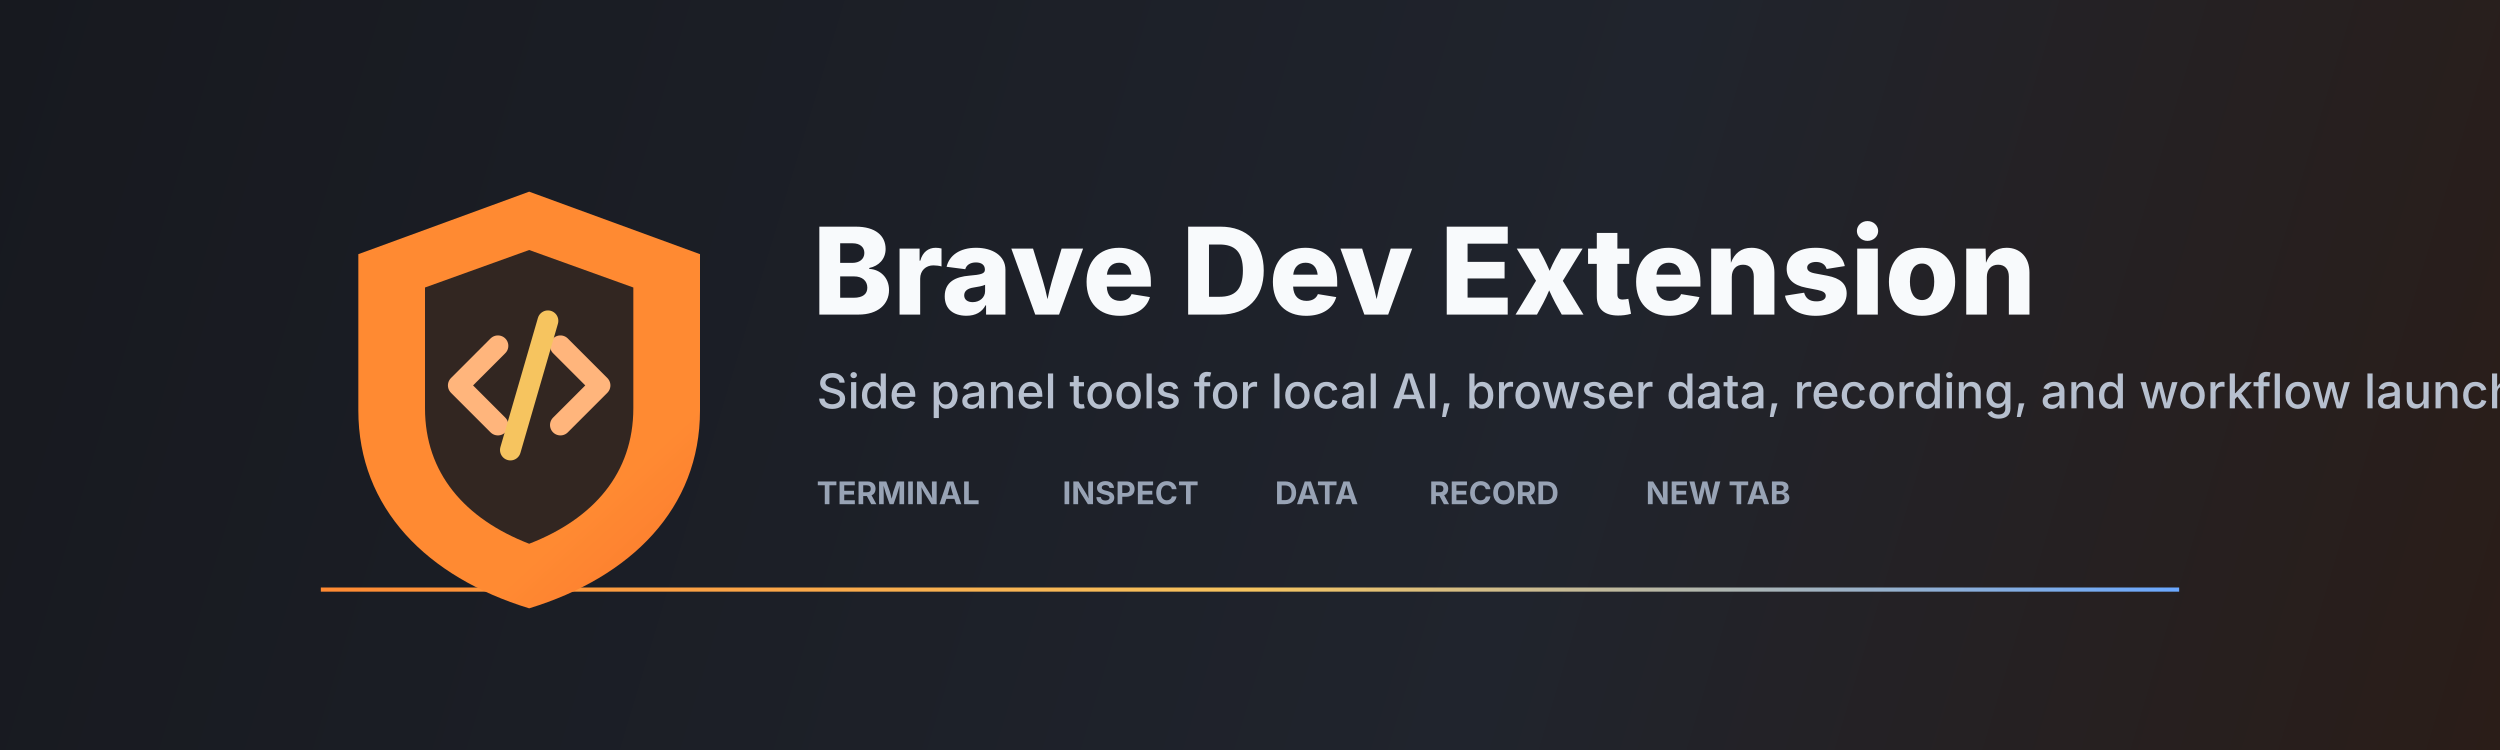
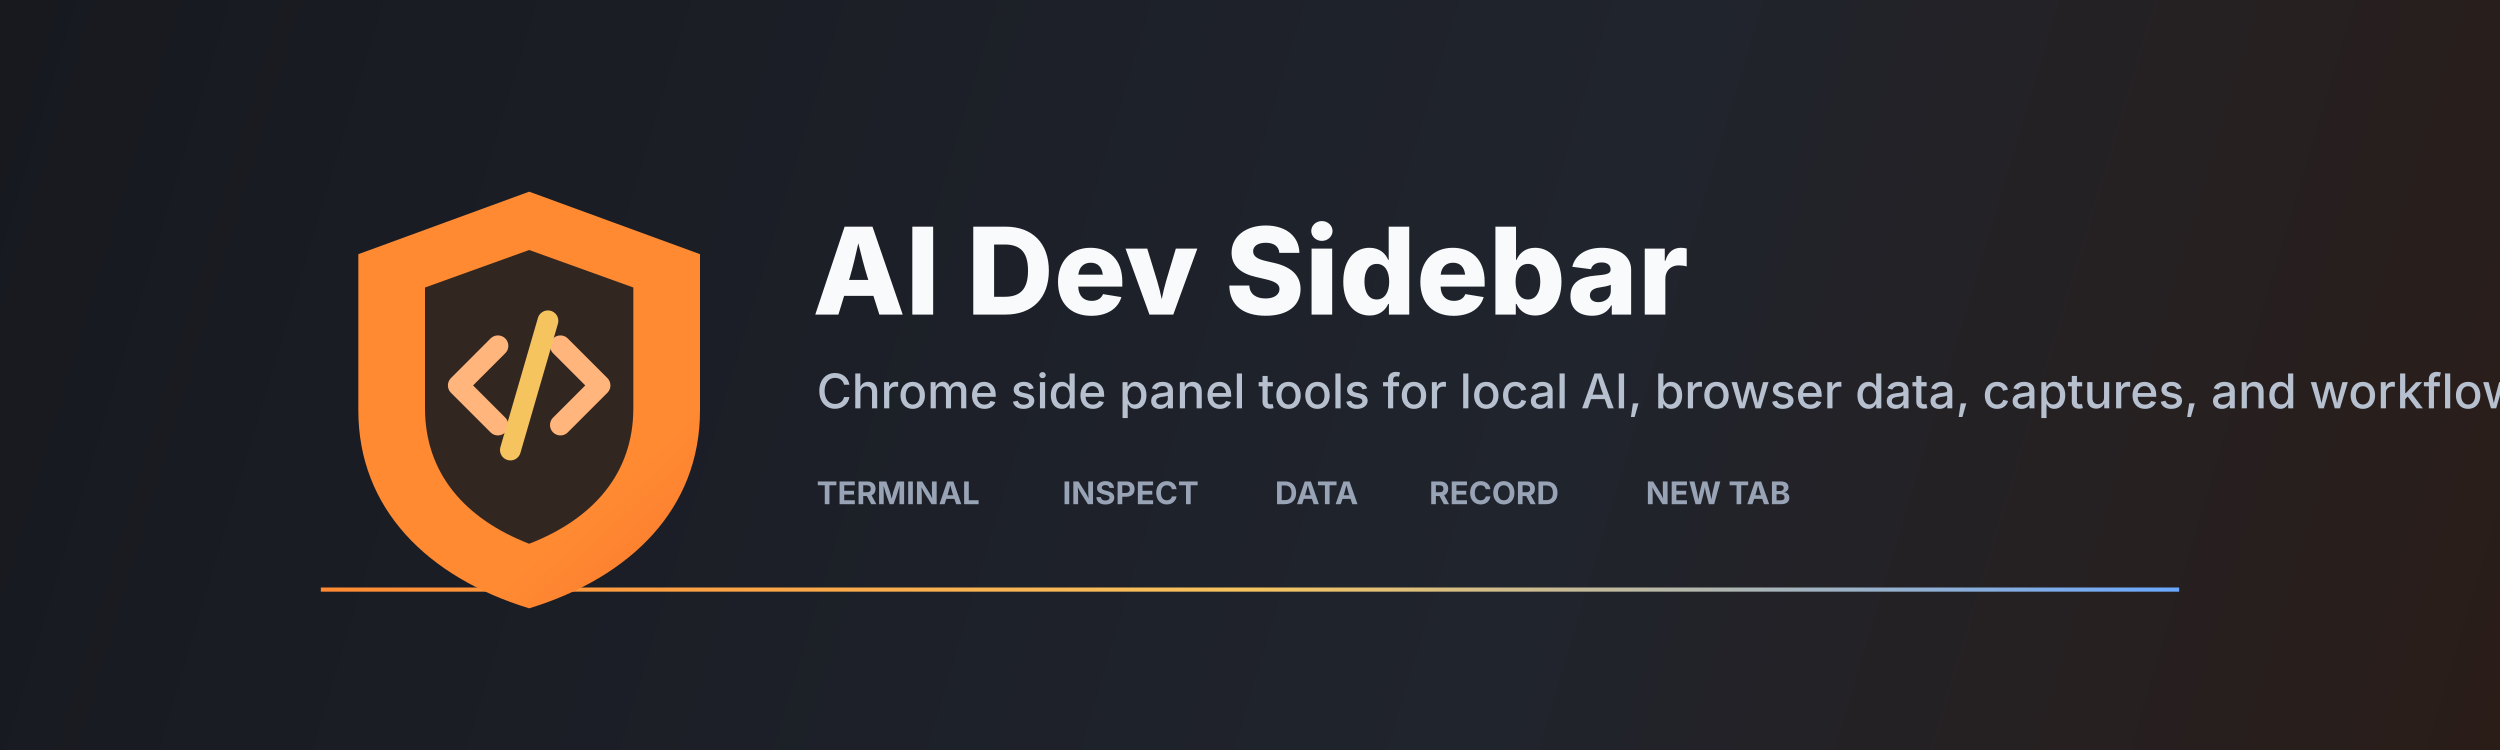
<svg xmlns="http://www.w3.org/2000/svg" width="1200" height="360" viewBox="0 0 1200 360" fill="none" role="img" aria-labelledby="title desc">
  <defs>
    <linearGradient id="background" x1="0" y1="0" x2="1200" y2="360" gradientUnits="userSpaceOnUse">
      <stop offset="0" stop-color="#17191f" />
      <stop offset="0.62" stop-color="#20242d" />
      <stop offset="1" stop-color="#2a1d18" />
    </linearGradient>
    <linearGradient id="mark" x1="178" y1="91" x2="338" y2="266" gradientUnits="userSpaceOnUse">
      <stop offset="0" stop-color="#ff8a32" />
      <stop offset="1" stop-color="#f04b23" />
    </linearGradient>
    <linearGradient id="line" x1="154" y1="284" x2="1046" y2="284" gradientUnits="userSpaceOnUse">
      <stop offset="0" stop-color="#ff8a32" />
      <stop offset="0.5" stop-color="#f6c45f" />
      <stop offset="1" stop-color="#6aa8ff" />
    </linearGradient>
  </defs>
  <rect width="1200" height="360" fill="url(#background)" />
  <rect x="154" y="282" width="892" height="2" fill="url(#line)" />
  <g transform="translate(172 92)">
    <path d="M82 0L164 30V105C164 152 131 185 82 200C33 185 0 152 0 105V30L82 0Z" fill="url(#mark)" />
    <path d="M82 28L132 46V104C132 135 113 157 82 169C51 157 32 135 32 104V46L82 28Z" fill="#17191f" fill-opacity="0.88" />
    <path d="M67 74L48 93L67 112" stroke="#ffb57c" stroke-width="10" stroke-linecap="round" stroke-linejoin="round" />
    <path d="M97 74L116 93L97 112" stroke="#ffb57c" stroke-width="10" stroke-linecap="round" stroke-linejoin="round" />
    <path d="M91 62L73 124" stroke="#f6c45f" stroke-width="10" stroke-linecap="round" />
  </g>
-   <text x="390" y="151" fill="#f8fafc" font-family="Inter, ui-sans-serif, system-ui, -apple-system, BlinkMacSystemFont, Segoe UI, sans-serif" font-size="58" font-weight="800" letter-spacing="0">Brave Dev Extension</text>
-   <text x="392" y="196" fill="#b7c0cf" font-family="Inter, ui-sans-serif, system-ui, -apple-system, BlinkMacSystemFont, Segoe UI, sans-serif" font-size="23" font-weight="500" letter-spacing="0">Side panel tools for local AI, browser data, recording, and workflow launch</text>
+   <text x="390" y="151" fill="#f8fafc" font-family="Inter, ui-sans-serif, system-ui, -apple-system, BlinkMacSystemFont, Segoe UI, sans-serif" font-size="58" font-weight="800" letter-spacing="0">AI Dev Sidebar</text>
+   <text x="392" y="196" fill="#b7c0cf" font-family="Inter, ui-sans-serif, system-ui, -apple-system, BlinkMacSystemFont, Segoe UI, sans-serif" font-size="23" font-weight="500" letter-spacing="0">Chrome side panel tools for local AI, browser data, captures, and workflow launch</text>
  <g fill="#98a3b5" font-family="Inter, ui-sans-serif, system-ui, sans-serif" font-size="15" font-weight="700" letter-spacing="0">
    <text x="392" y="242">TERMINAL</text>
    <text x="510" y="242">INSPECT</text>
    <text x="612" y="242">DATA</text>
    <text x="686" y="242">RECORD</text>
    <text x="790" y="242">NEW TAB</text>
  </g>
</svg>
